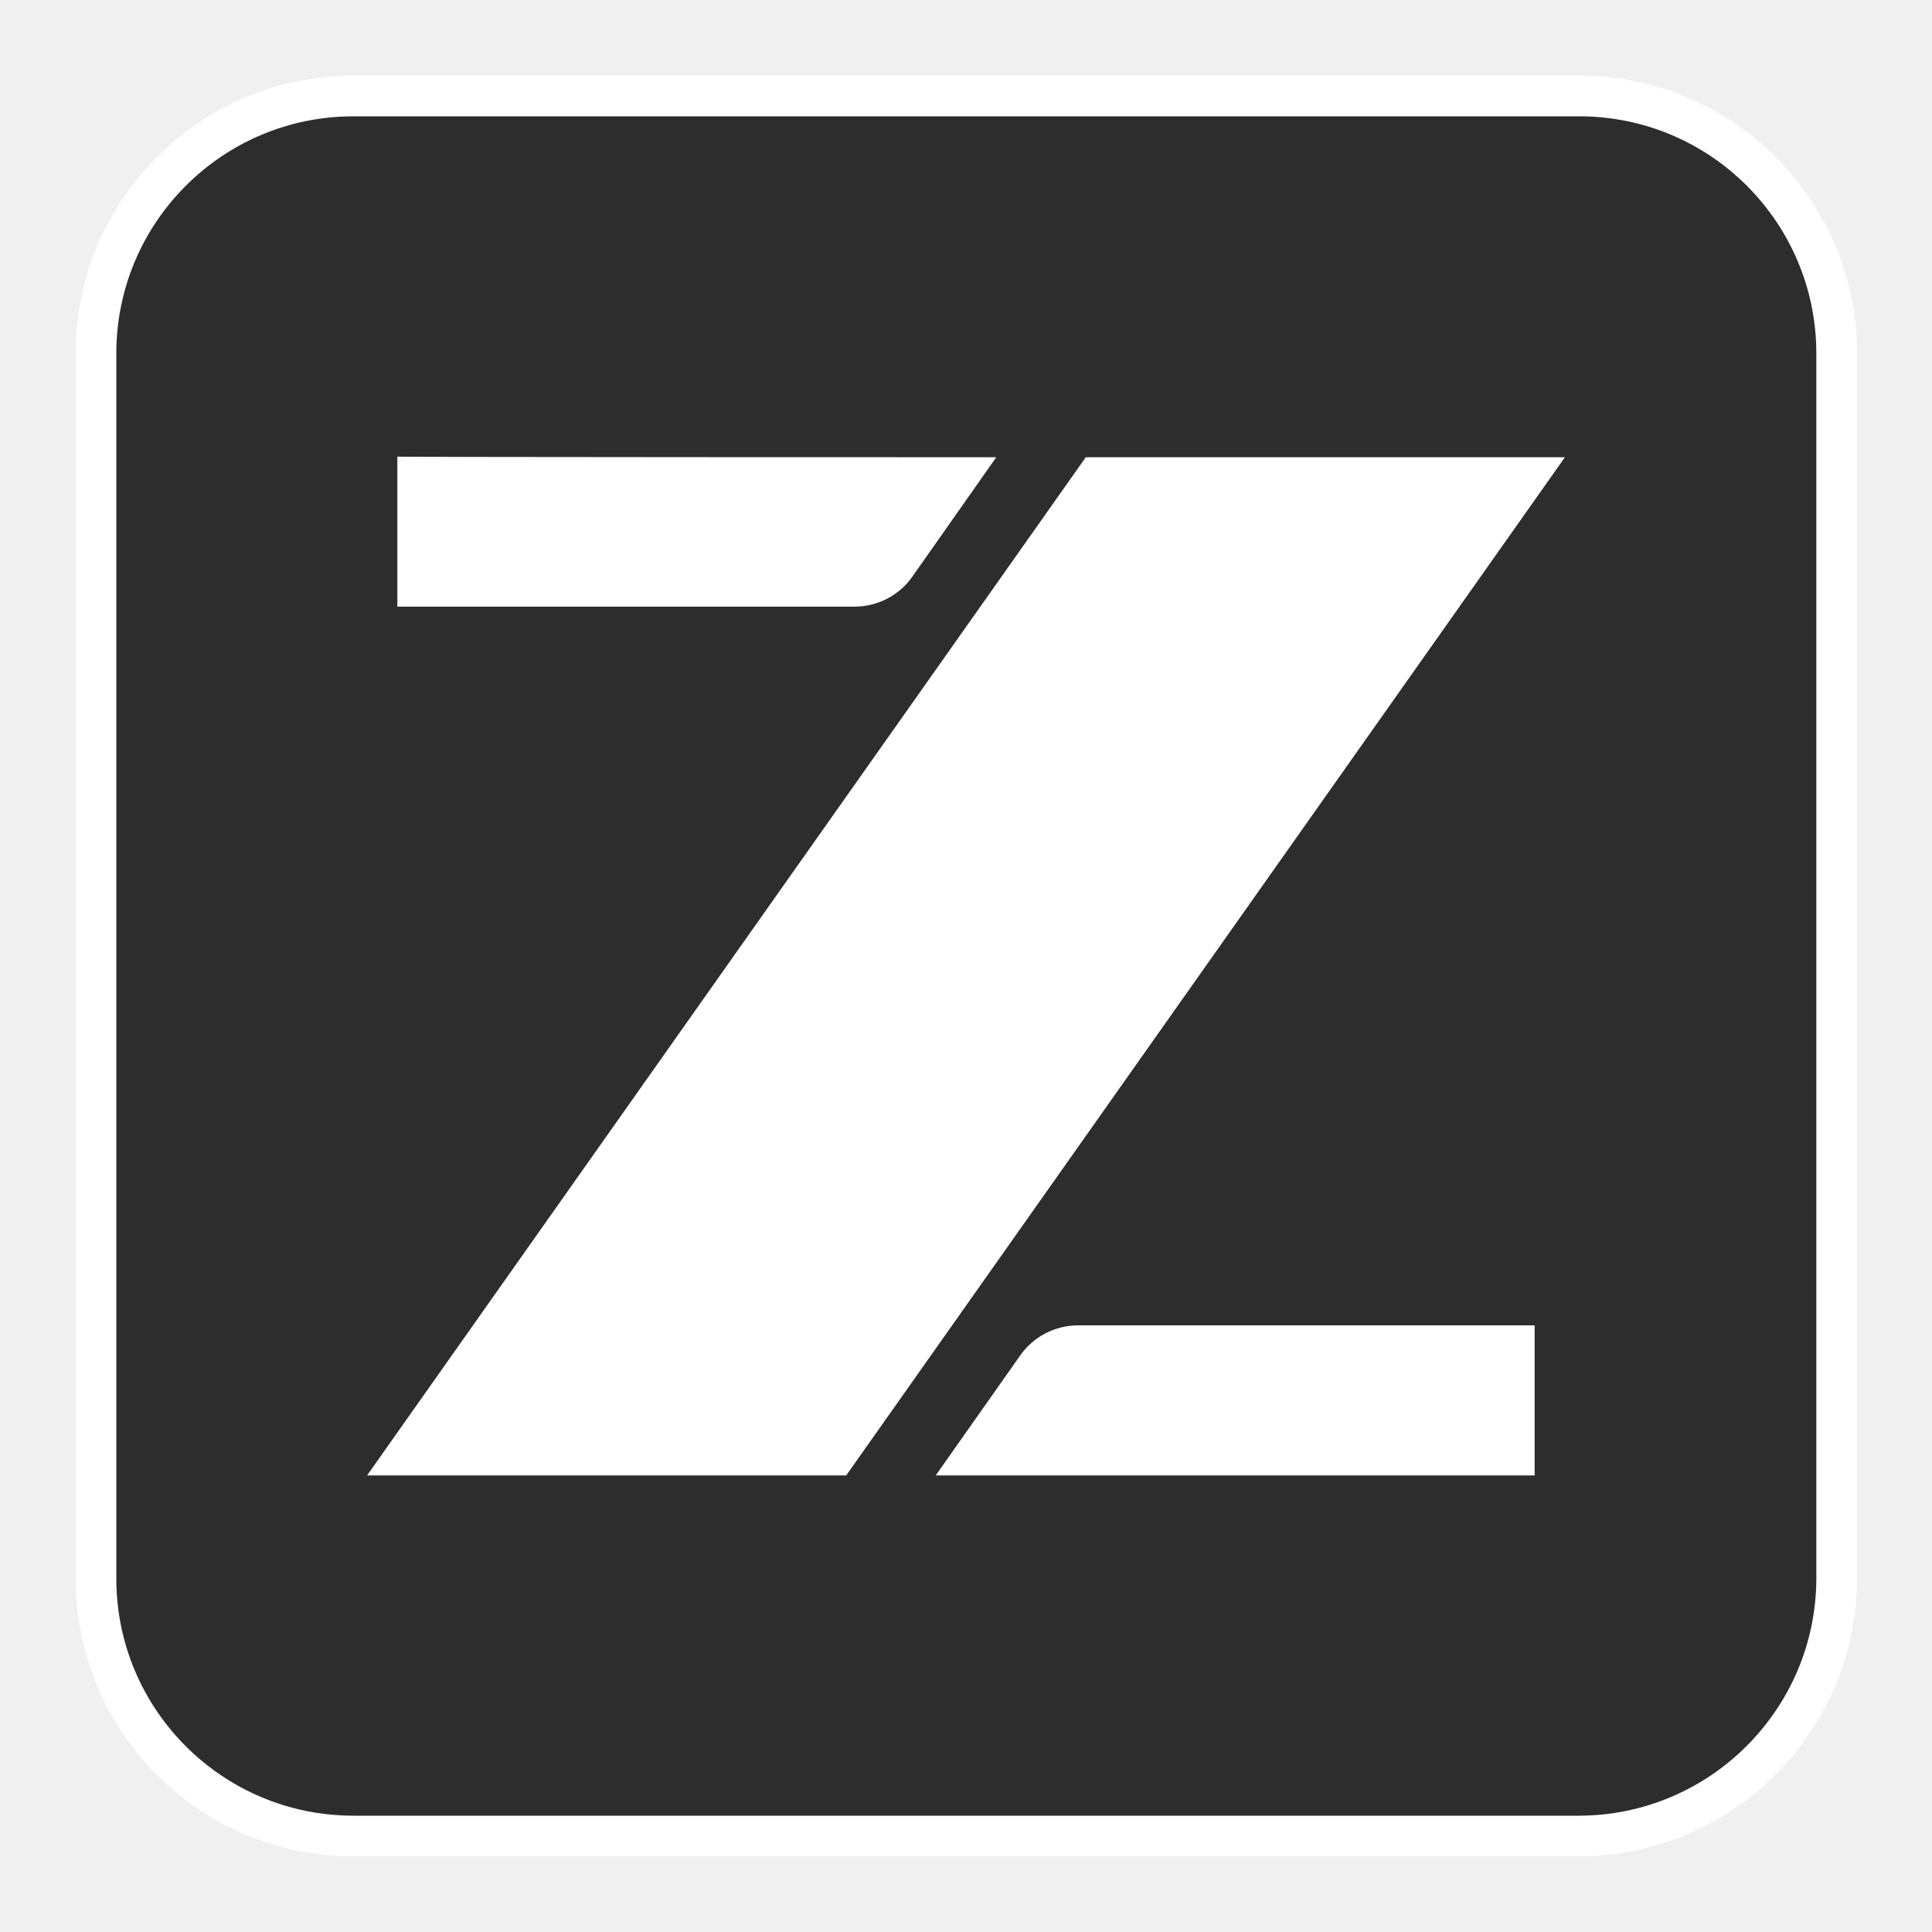
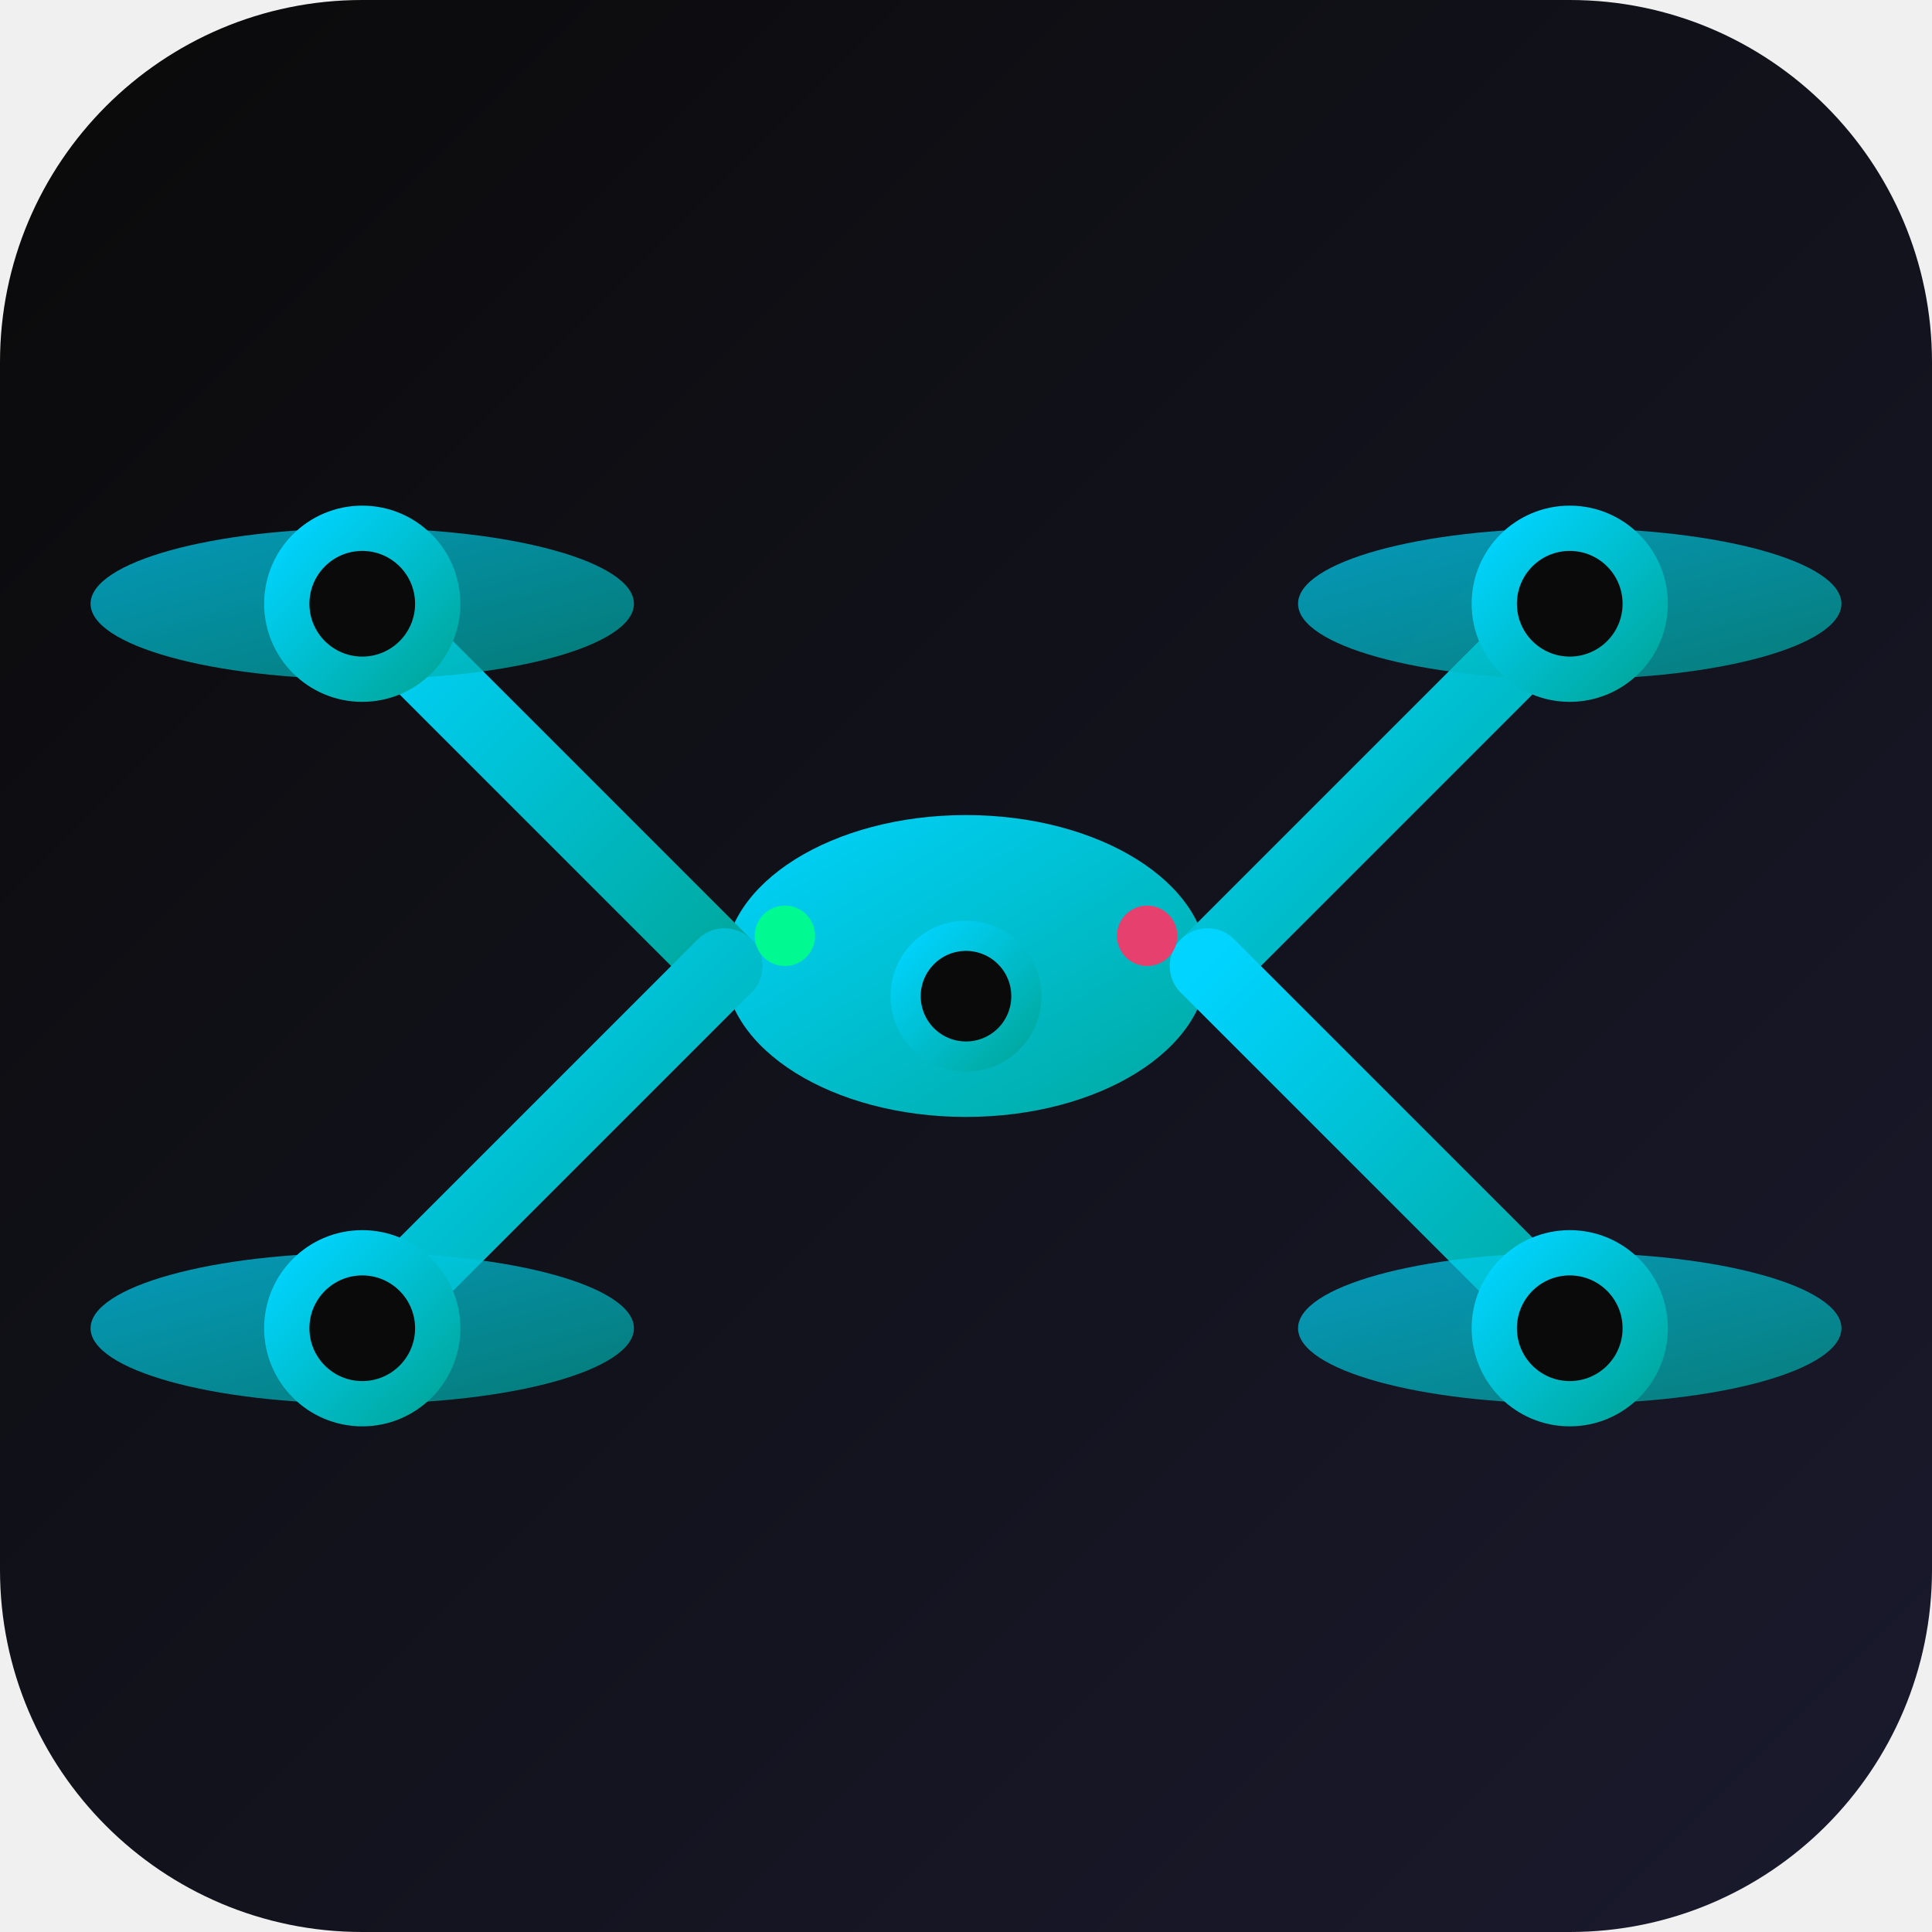
- <svg xmlns="http://www.w3.org/2000/svg" version="1.1" x="0px" y="0px" viewBox="0 0 30 30" style="enable-background:new 0 0 30 30;" xml:space="preserve">
+ <svg xmlns="http://www.w3.org/2000/svg" version="1.1" viewBox="0 0 64 64">
  <defs>
-     <style type="text/css">
-     .st194{fill:#2D2D2D;stroke:#FFFFFF;stroke-width:0.632;stroke-miterlimit:10;}
-     .st23{fill:#FFFFFF;}
- 
-     .z-breathe {
-       animation: breathe 2.5s ease-in-out infinite;
-     }
- 
-     @keyframes breathe {
-       0%, 100% { opacity: 0.7; }
-       50% { opacity: 1; }
-     }
-   </style>
+     <linearGradient id="droneGrad" x1="0%" y1="0%" x2="100%" y2="100%">
+       <stop offset="0%" style="stop-color:#00d4ff;stop-opacity:1" />
+       <stop offset="100%" style="stop-color:#00a89e;stop-opacity:1" />
+     </linearGradient>
+     <linearGradient id="bgGrad" x1="0%" y1="0%" x2="100%" y2="100%">
+       <stop offset="0%" style="stop-color:#0a0a0a;stop-opacity:1" />
+       <stop offset="100%" style="stop-color:#1a1a2e;stop-opacity:1" />
+     </linearGradient>
  </defs>
-   <g>
-     <path class="st194" d="M24.51,28.51H5.49c-2.21,0-4-1.79-4-4V5.49c0-2.21,1.79-4,4-4h19.03c2.21,0,4,1.79,4,4v19.03     C28.51,26.72,26.72,28.51,24.51,28.51z" />
-     <g class="z-breathe">
-       <path class="st23" d="M15.47,7.1l-1.3,1.85c-0.2,0.29-0.54,0.47-0.9,0.47h-7.1V7.09C6.16,7.1,15.47,7.1,15.47,7.1z" />
-       <polygon class="st23" points="24.3,7.1 13.14,22.91 5.7,22.91 16.86,7.1" />
-       <path class="st23" d="M14.53,22.91l1.31-1.86c0.2-0.29,0.54-0.47,0.9-0.47h7.09v2.33H14.53z" />
-     </g>
-   </g>
+   <rect width="64" height="64" rx="12" fill="url(#bgGrad)" />
+   <ellipse cx="32" cy="32" rx="8" ry="5" fill="url(#droneGrad)" />
+   <line x1="24" y1="32" x2="12" y2="20" stroke="url(#droneGrad)" stroke-width="2.5" stroke-linecap="round" />
+   <line x1="40" y1="32" x2="52" y2="20" stroke="url(#droneGrad)" stroke-width="2.5" stroke-linecap="round" />
+   <line x1="24" y1="32" x2="12" y2="44" stroke="url(#droneGrad)" stroke-width="2.5" stroke-linecap="round" />
+   <line x1="40" y1="32" x2="52" y2="44" stroke="url(#droneGrad)" stroke-width="2.5" stroke-linecap="round" />
+   <ellipse cx="12" cy="20" rx="9" ry="2.5" fill="url(#droneGrad)" opacity="0.7" />
+   <ellipse cx="52" cy="20" rx="9" ry="2.5" fill="url(#droneGrad)" opacity="0.7" />
+   <ellipse cx="12" cy="44" rx="9" ry="2.5" fill="url(#droneGrad)" opacity="0.7" />
+   <ellipse cx="52" cy="44" rx="9" ry="2.5" fill="url(#droneGrad)" opacity="0.7" />
+   <circle cx="12" cy="20" r="2.5" fill="#0a0a0a" stroke="url(#droneGrad)" stroke-width="1.5" />
+   <circle cx="52" cy="20" r="2.5" fill="#0a0a0a" stroke="url(#droneGrad)" stroke-width="1.5" />
+   <circle cx="12" cy="44" r="2.5" fill="#0a0a0a" stroke="url(#droneGrad)" stroke-width="1.5" />
+   <circle cx="52" cy="44" r="2.5" fill="#0a0a0a" stroke="url(#droneGrad)" stroke-width="1.5" />
+   <circle cx="32" cy="33" r="2" fill="#0a0a0a" stroke="url(#droneGrad)" stroke-width="1" />
+   <circle cx="26" cy="31" r="1" fill="#00ff88" opacity="0.9" />
+   <circle cx="38" cy="31" r="1" fill="#ff3366" opacity="0.9" />
</svg>
